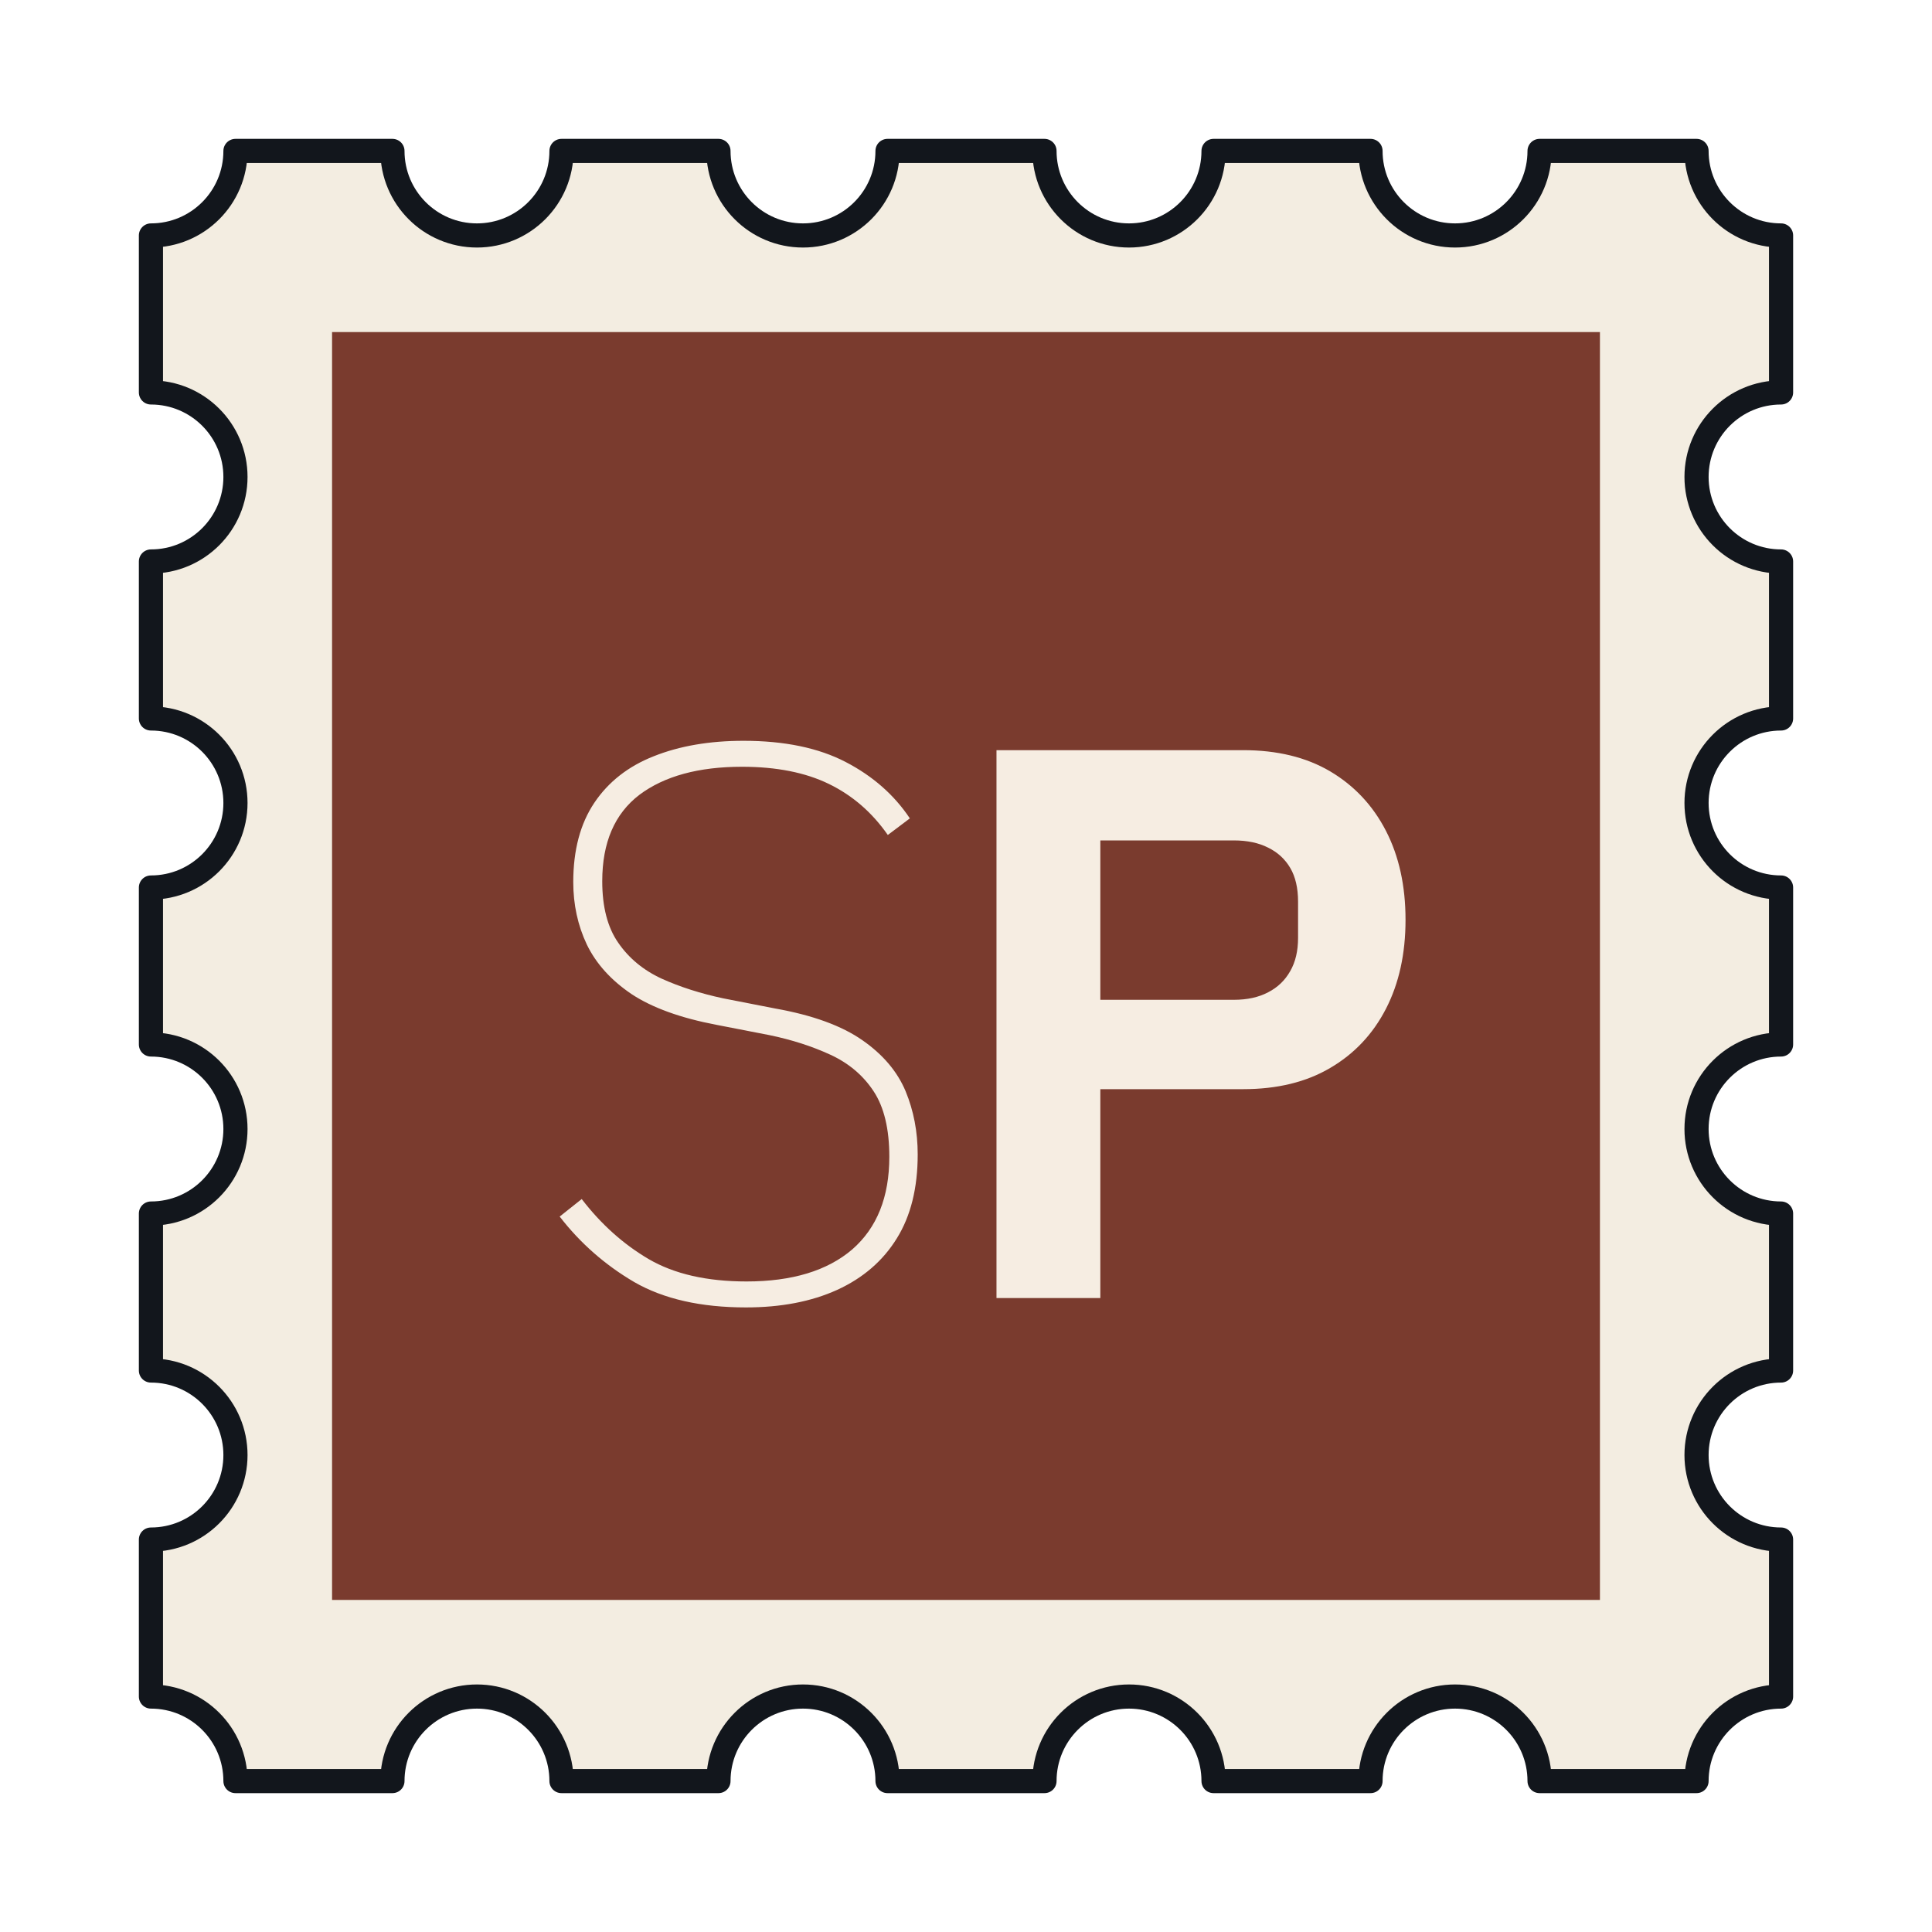
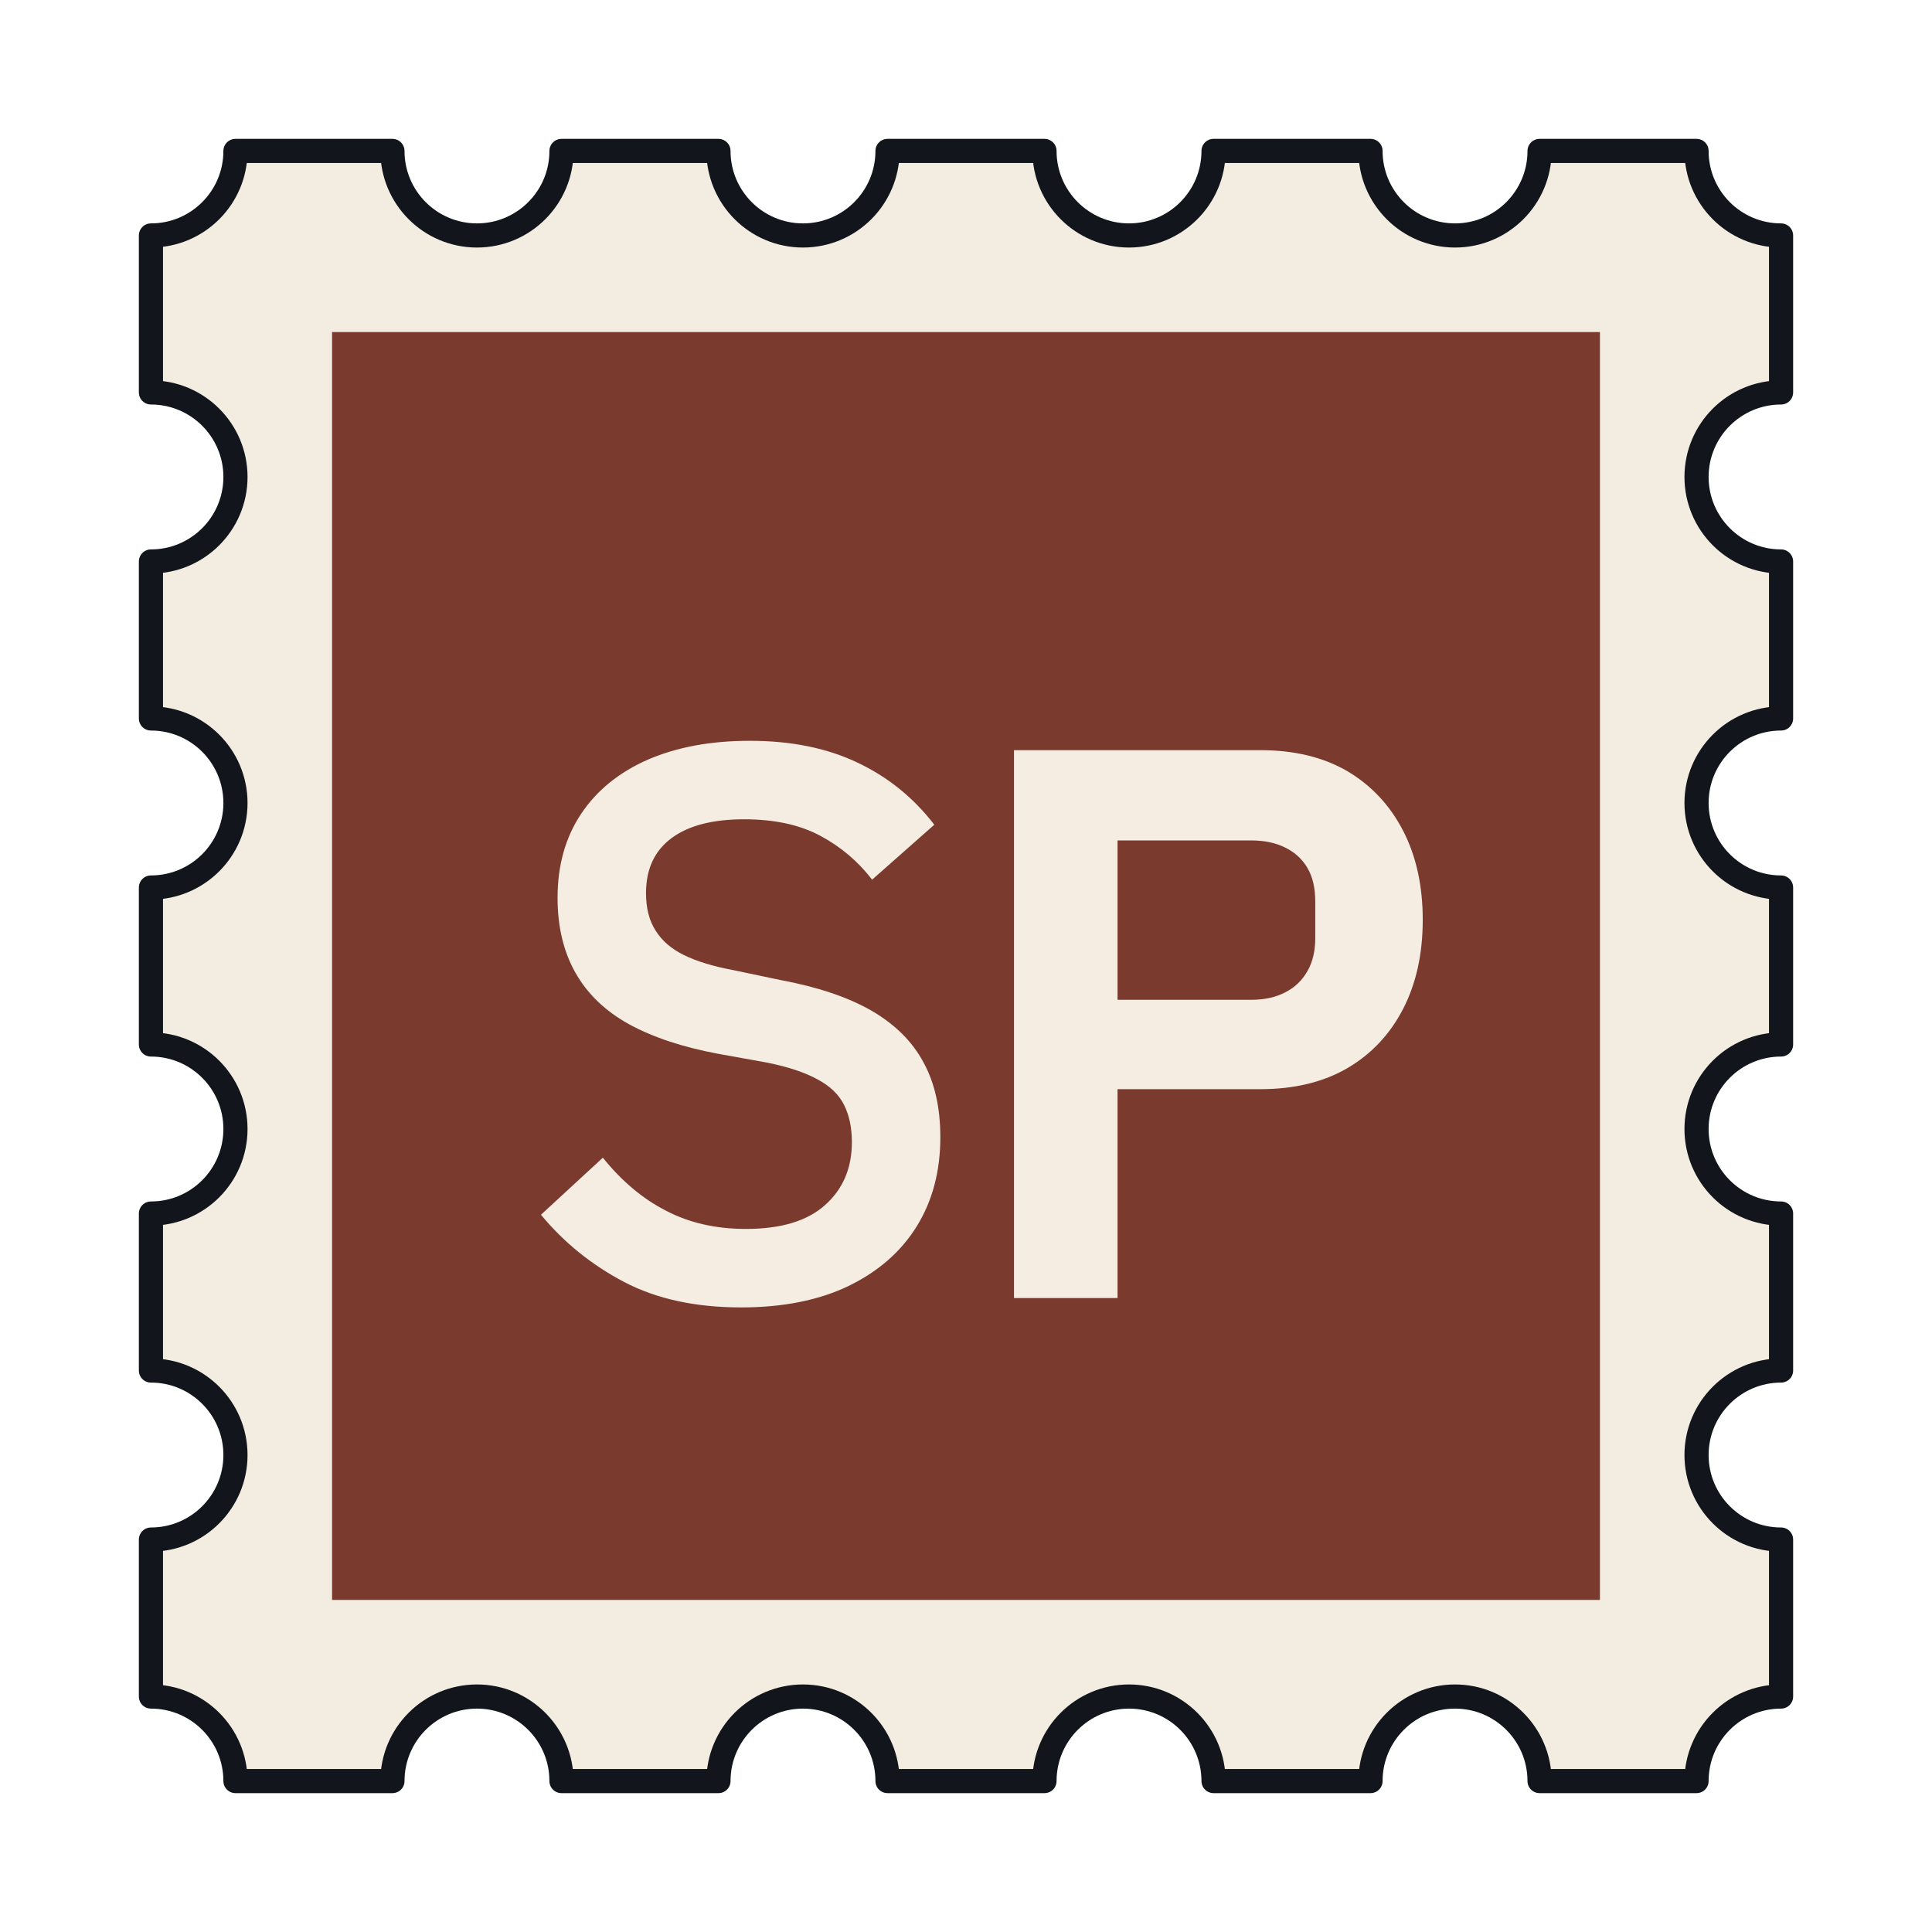
<svg xmlns="http://www.w3.org/2000/svg" viewBox="0 0 64 64" width="64" height="64" role="img" aria-label="SelfPost">
  <path d="M7.80 5.00 L13.00 5.00 A2.8 2.8 0 0 0 18.60 5.00 L23.80 5.00 A2.8 2.8 0 0 0 29.40 5.00 L34.60 5.00 A2.8 2.8 0 0 0 40.20 5.00 L45.40 5.00 A2.8 2.8 0 0 0 51.00 5.00 L56.20 5.00 A2.8 2.8 0 0 0 59.00 7.80 L59.00 13.00 A2.8 2.8 0 0 0 59.00 18.60 L59.00 23.80 A2.8 2.8 0 0 0 59.00 29.40 L59.00 34.60 A2.8 2.8 0 0 0 59.00 40.20 L59.00 45.40 A2.8 2.8 0 0 0 59.00 51.00 L59.00 56.20 A2.8 2.8 0 0 0 56.20 59.00 L51.00 59.00 A2.8 2.8 0 0 0 45.40 59.00 L40.20 59.00 A2.8 2.8 0 0 0 34.60 59.00 L29.40 59.00 A2.8 2.8 0 0 0 23.80 59.00 L18.60 59.00 A2.8 2.8 0 0 0 13.00 59.00 L7.80 59.00 A2.8 2.8 0 0 0 5.00 56.20 L5.00 51.00 A2.8 2.8 0 0 0 5.00 45.40 L5.00 40.20 A2.8 2.8 0 0 0 5.00 34.60 L5.00 29.40 A2.8 2.8 0 0 0 5.00 23.80 L5.00 18.60 A2.8 2.8 0 0 0 5.00 13.00 L5.00 7.80 A2.8 2.8 0 0 0 7.80 5.00 Z" fill="#F3EDE1" stroke="#12161C" stroke-width="0.8" stroke-linejoin="round" />
  <rect x="11" y="11" width="42" height="42" fill="#7A3B2E" />
-   <path d="M24.71 43.31Q22.47 43.31 21.01 42.47Q19.56 41.62 18.54 40.3L19.27 39.72Q20.23 40.97 21.49 41.71Q22.76 42.45 24.73 42.45Q26.99 42.45 28.23 41.39Q29.46 40.32 29.46 38.32Q29.46 36.94 28.94 36.15Q28.42 35.36 27.51 34.94Q26.6 34.52 25.49 34.29L23.74 33.95Q21.95 33.61 20.92 32.93Q19.9 32.24 19.44 31.29Q18.99 30.34 18.99 29.22Q18.99 27.63 19.69 26.59Q20.39 25.55 21.66 25.05Q22.94 24.54 24.63 24.54Q26.66 24.54 28.01 25.24Q29.36 25.94 30.14 27.11L29.41 27.66Q28.63 26.54 27.46 25.97Q26.29 25.4 24.58 25.4Q22.42 25.4 21.18 26.33Q19.95 27.27 19.95 29.19Q19.95 30.47 20.48 31.23Q21.01 32 21.92 32.42Q22.83 32.83 23.95 33.07L25.69 33.41Q27.54 33.74 28.57 34.46Q29.59 35.17 30 36.15Q30.4 37.12 30.4 38.24Q30.4 39.91 29.71 41.02Q29.02 42.14 27.73 42.73Q26.45 43.31 24.71 43.31Z M36.45 43H33.01V24.85H41.18Q42.87 24.85 44.06 25.55Q45.26 26.26 45.91 27.52Q46.56 28.78 46.56 30.47Q46.56 32.16 45.91 33.42Q45.26 34.68 44.06 35.38Q42.87 36.08 41.18 36.08H36.45ZM36.45 27.84V33.12H40.87Q41.54 33.12 42.01 32.87Q42.48 32.63 42.74 32.17Q43 31.72 43 31.07V29.87Q43 29.19 42.74 28.75Q42.48 28.31 42.01 28.08Q41.54 27.84 40.87 27.84Z" fill="#F6EDE2" />
+   <path d="M24.55 43.31Q22.29 43.31 20.68 42.47Q19.06 41.62 17.92 40.24L19.97 38.35Q20.91 39.52 22.07 40.11Q23.22 40.71 24.71 40.71Q26.45 40.71 27.33 39.92Q28.22 39.13 28.22 37.83Q28.22 37.12 27.96 36.6Q27.7 36.08 27.07 35.75Q26.45 35.41 25.41 35.2L23.8 34.91Q22.03 34.58 20.84 33.93Q19.66 33.28 19.06 32.22Q18.47 31.17 18.47 29.74Q18.47 28.13 19.25 26.96Q20.03 25.79 21.47 25.16Q22.91 24.54 24.84 24.54Q26.89 24.54 28.4 25.26Q29.91 25.97 30.95 27.32L28.89 29.14Q28.19 28.23 27.18 27.69Q26.16 27.14 24.65 27.14Q23.09 27.14 22.25 27.76Q21.4 28.39 21.4 29.58Q21.4 30.34 21.72 30.83Q22.03 31.33 22.66 31.64Q23.3 31.95 24.26 32.13L25.88 32.47Q27.7 32.81 28.87 33.48Q30.04 34.16 30.59 35.19Q31.15 36.21 31.15 37.67Q31.15 39.36 30.37 40.62Q29.59 41.88 28.11 42.6Q26.63 43.31 24.55 43.31Z M37.02 43H33.59V24.85H41.75Q43.44 24.85 44.64 25.55Q45.83 26.26 46.48 27.52Q47.13 28.78 47.13 30.47Q47.13 32.16 46.48 33.42Q45.83 34.68 44.64 35.38Q43.44 36.08 41.75 36.08H37.02ZM37.02 27.84V33.12H41.44Q42.11 33.12 42.58 32.87Q43.05 32.63 43.31 32.17Q43.57 31.72 43.57 31.07V29.87Q43.57 29.19 43.31 28.75Q43.05 28.31 42.58 28.08Q42.11 27.84 41.44 27.84Z" fill="#F6EDE2" />
</svg>
